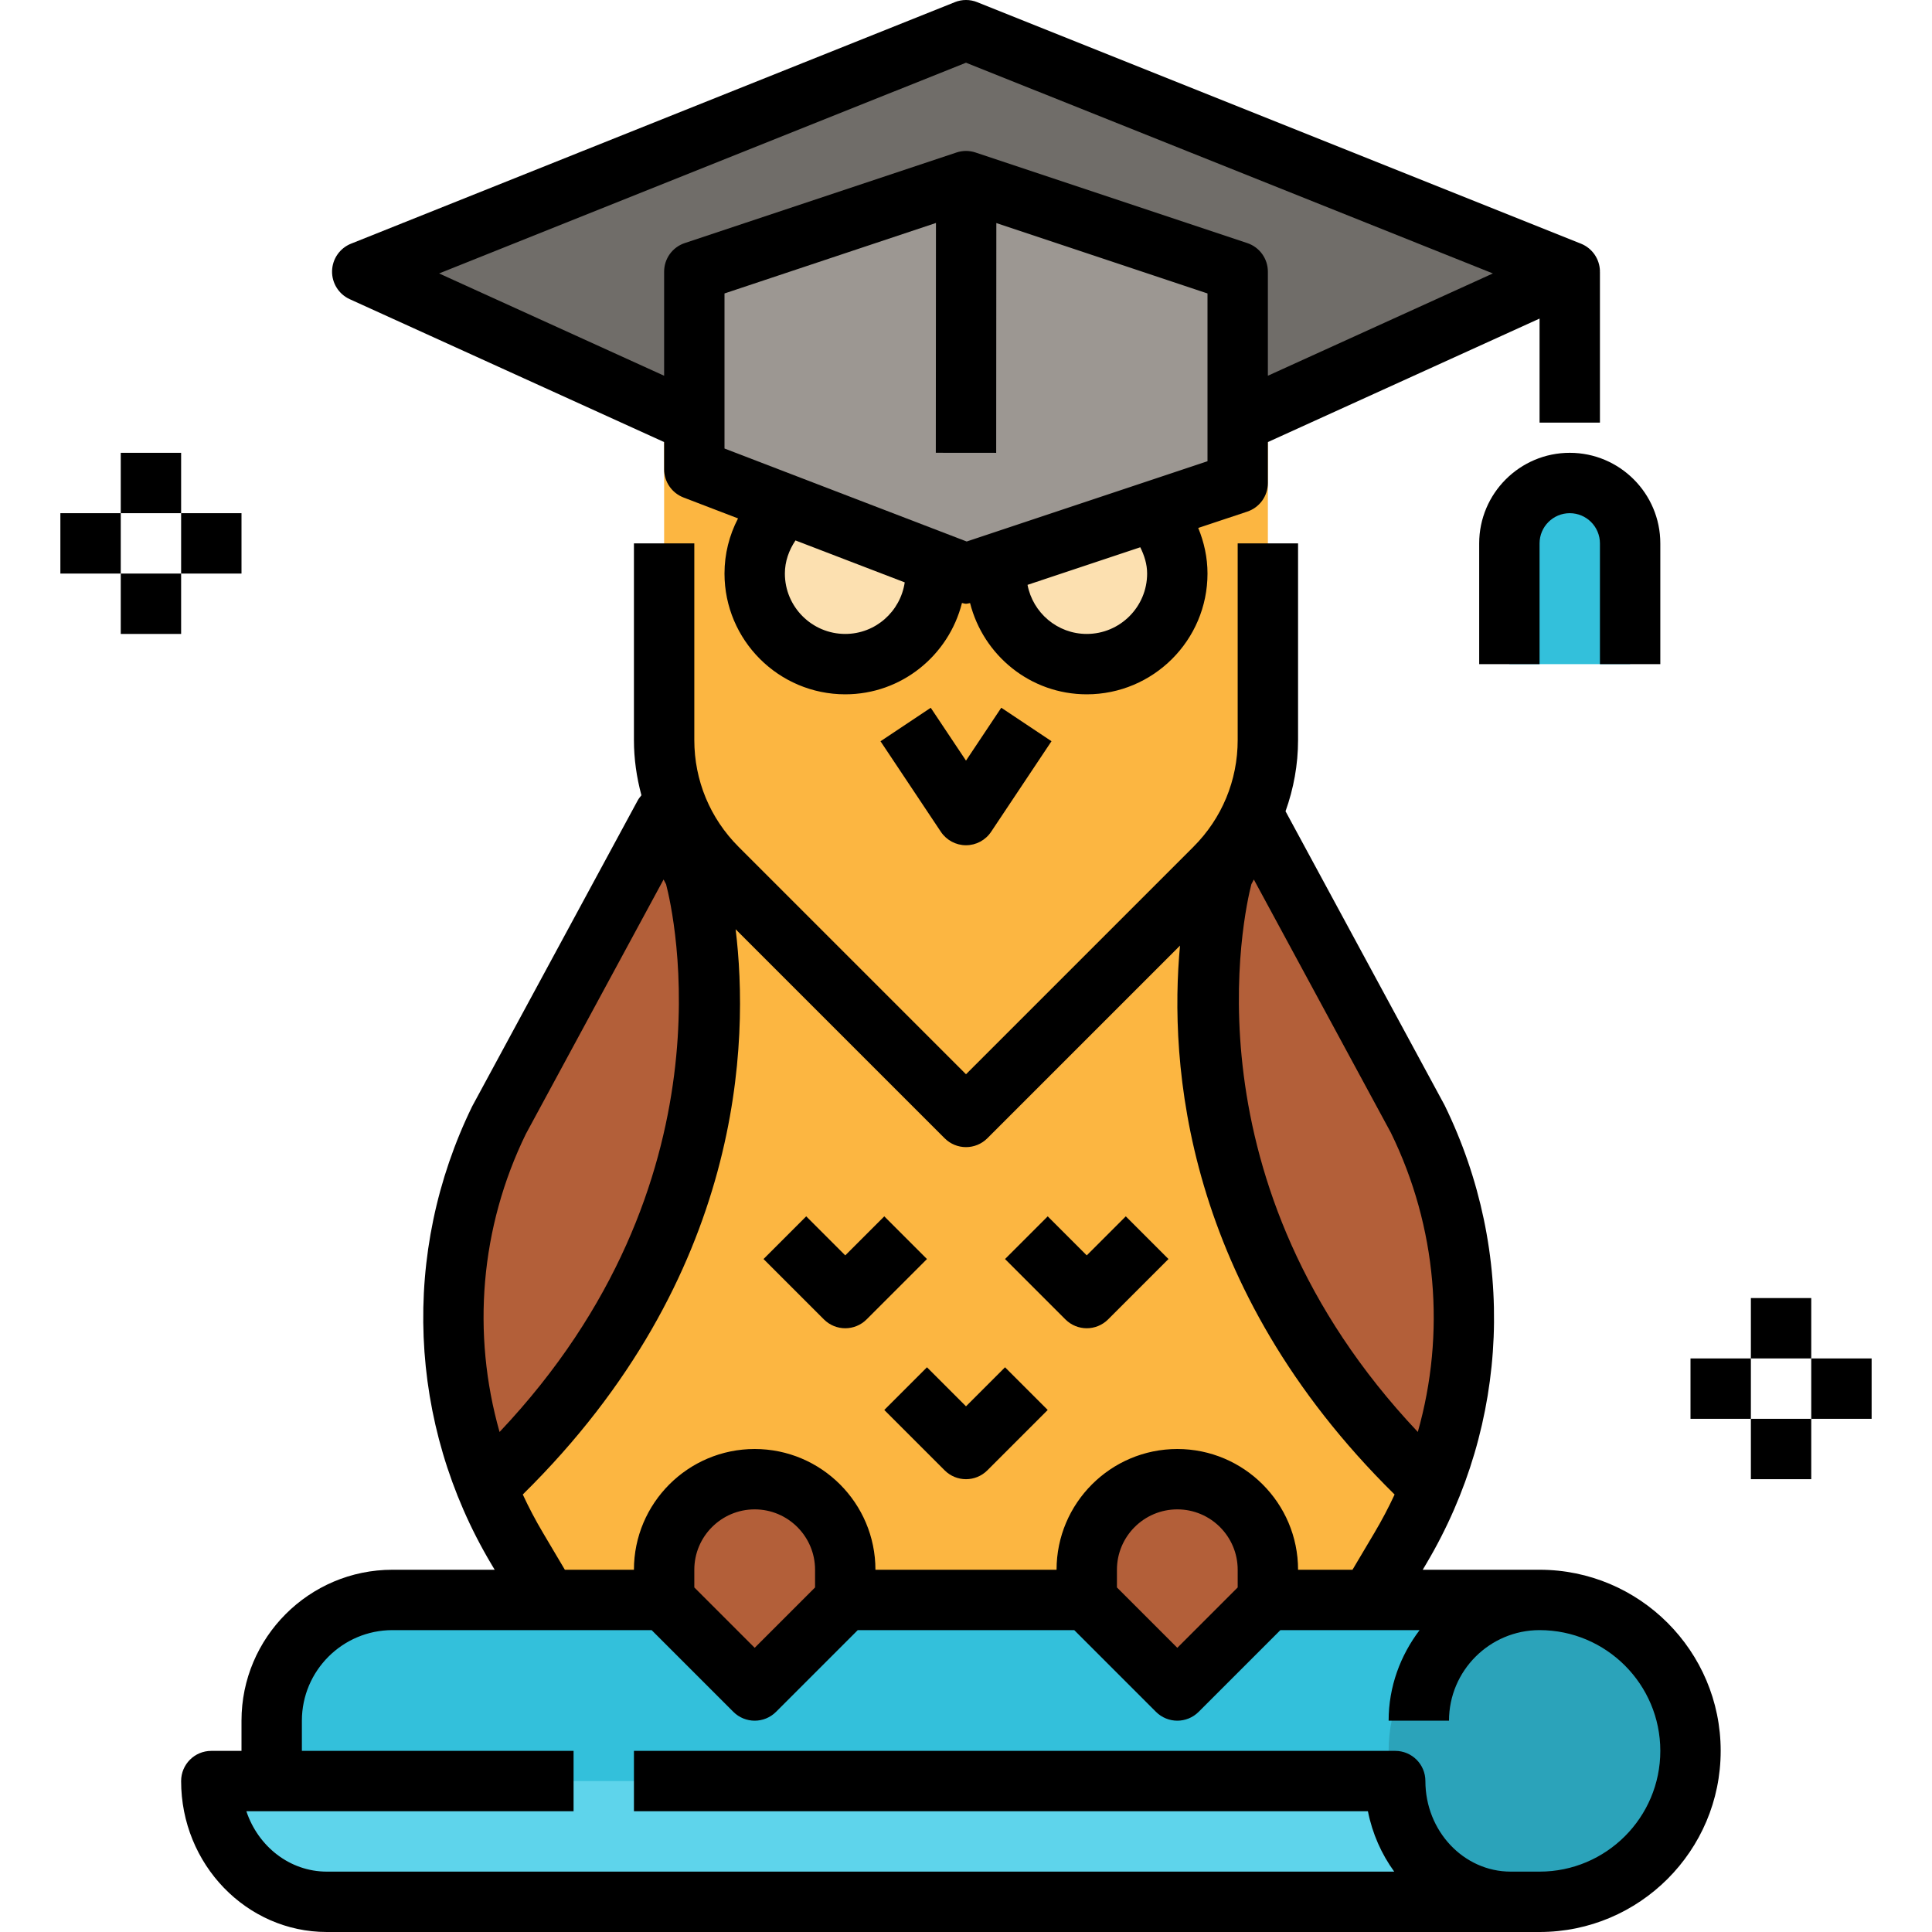
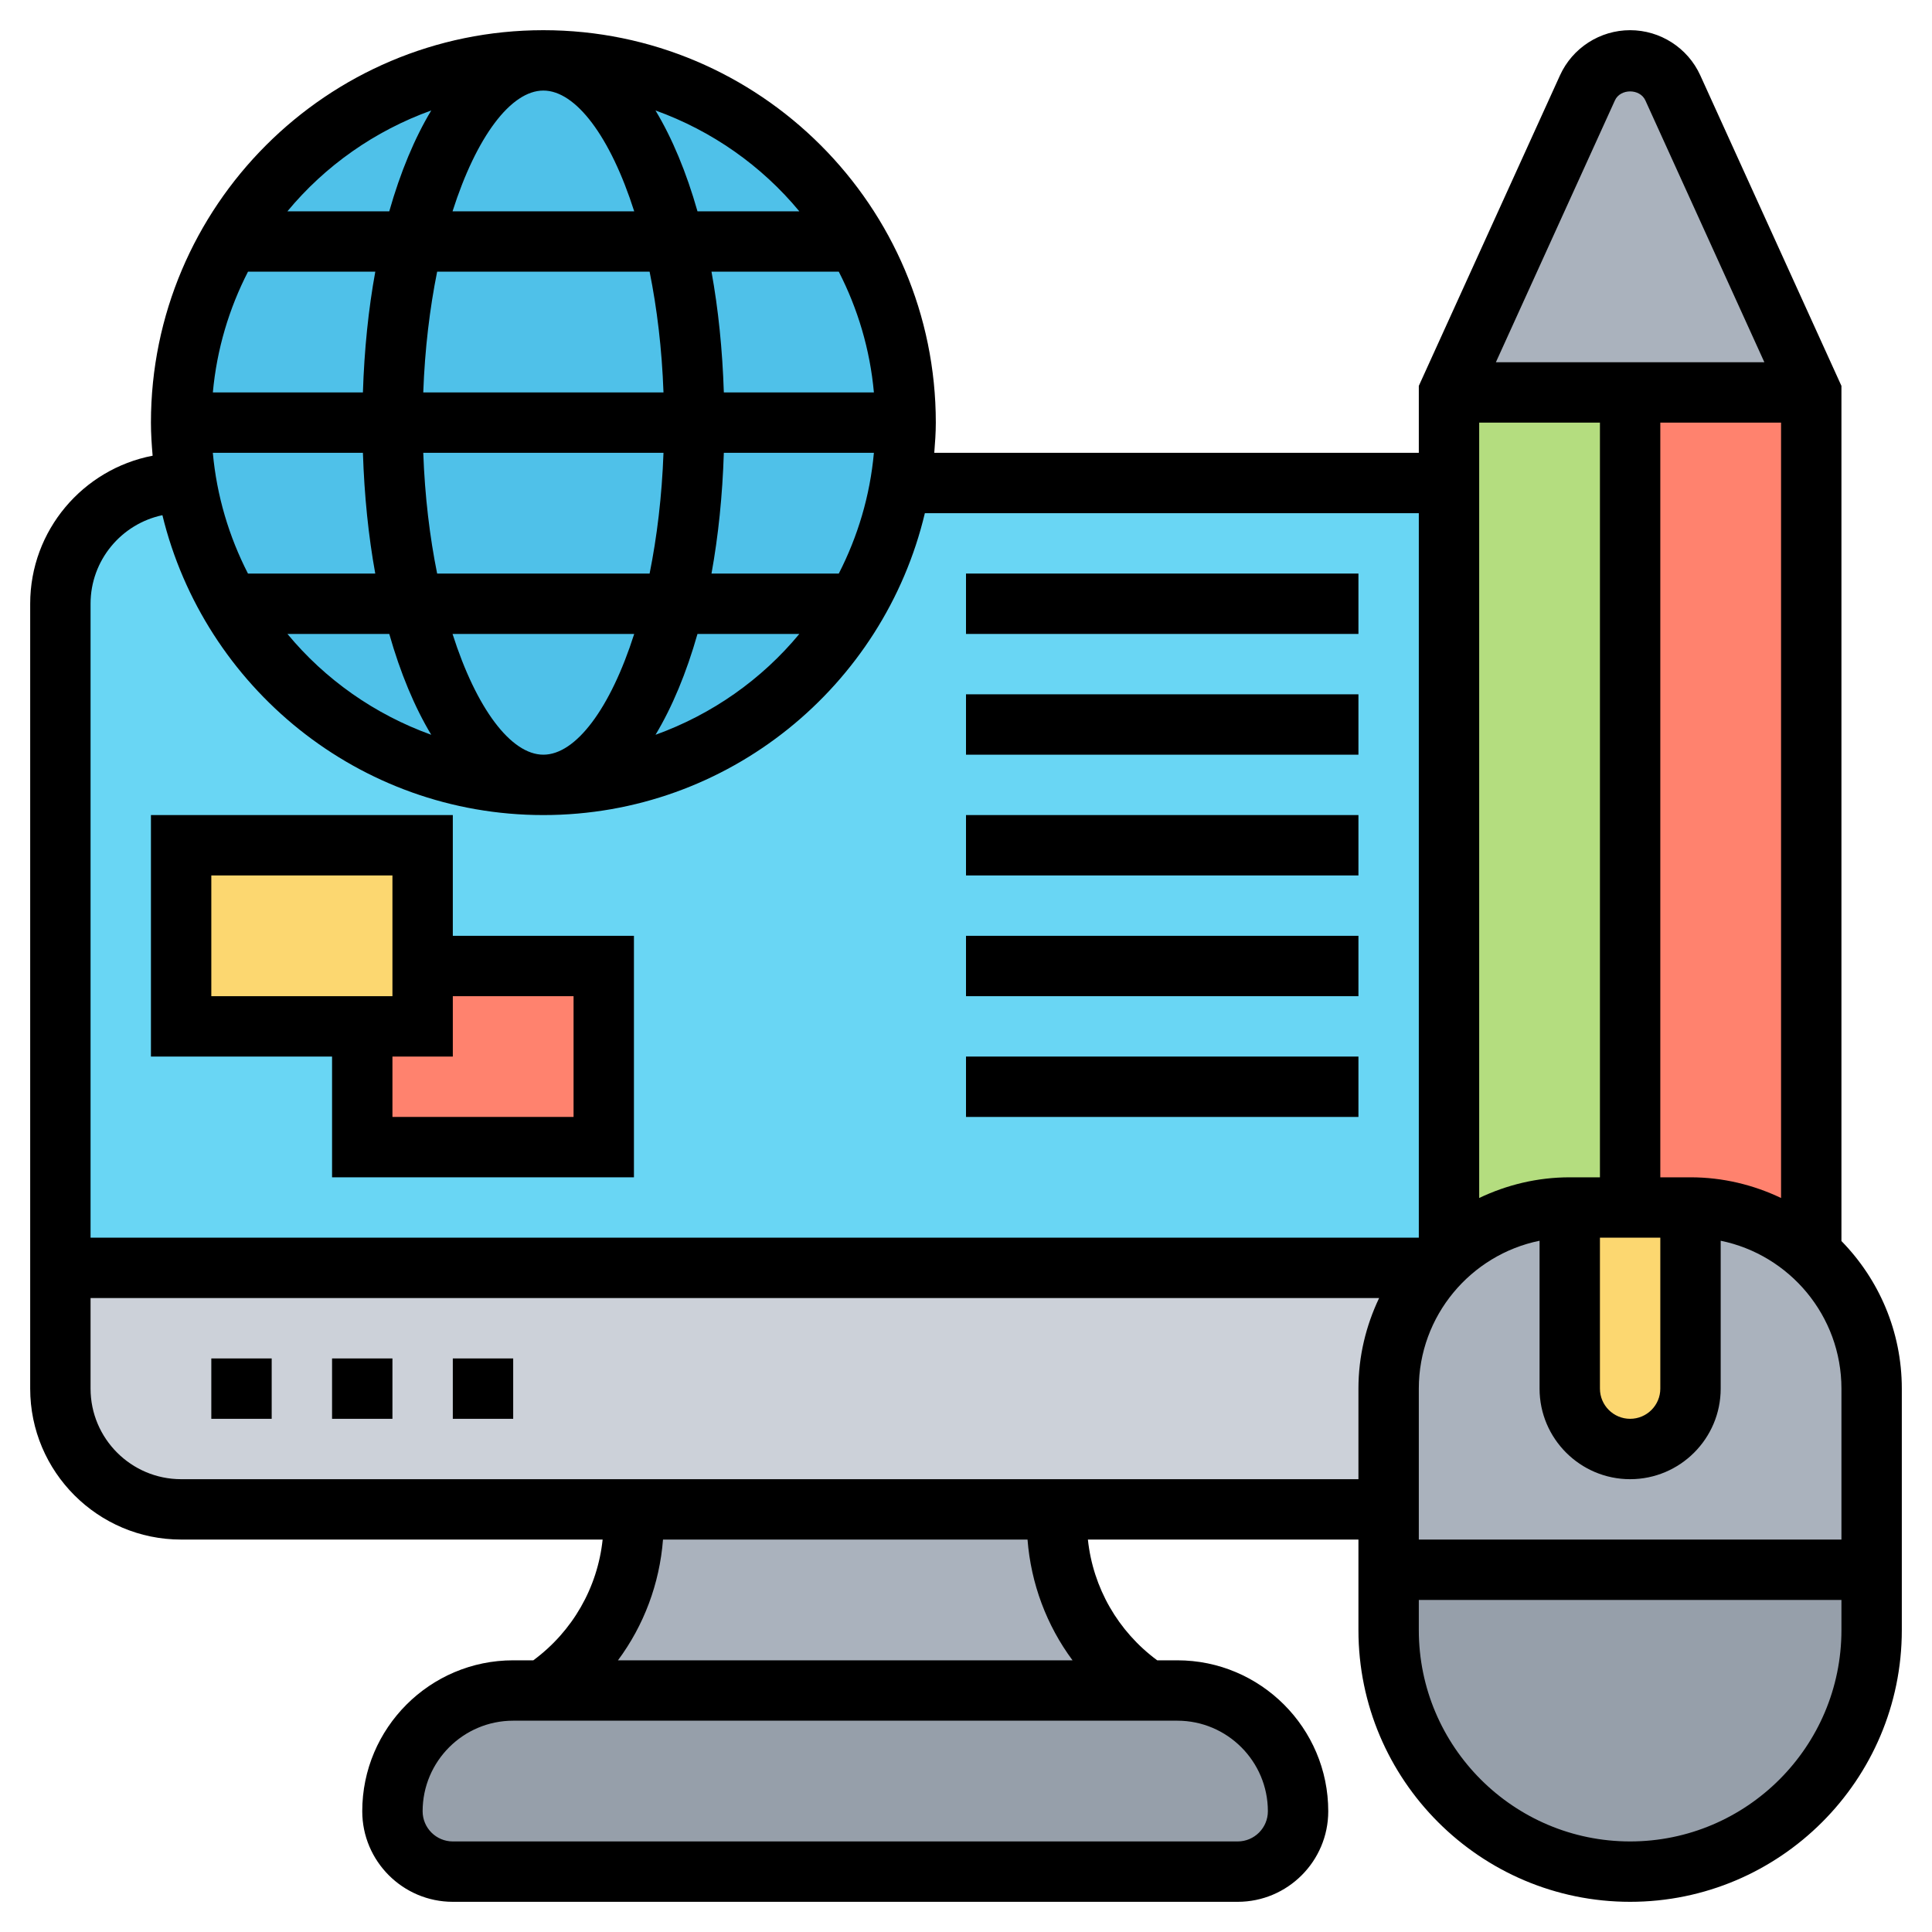
- <svg xmlns="http://www.w3.org/2000/svg" height="512pt" viewBox="-16 0 512 512" width="512pt">
-   <path d="m306.664 229.266c8.527-8.922 13.336-20.777 13.336-33.145v-92.121h-160v92.121c0 10.926 3.754 21.453 10.496 29.91-39.695 23.449-66.496 67.449-66.496 117.969 0 75.113 59.098 136 132 136s132-60.887 132-136c0-48.297-24.504-90.609-61.336-114.734zm0 0" fill="#fcb641" />
-   <path d="m400 504h-344v-48c0-17.672 14.328-32 32-32h312zm0 0" fill="#33c0db" />
-   <path d="m432 464c0 22.09-17.91 40-40 40s-40-17.91-40-40 17.91-40 40-40 40 17.91 40 40zm0 0" fill="#2ba3ba" />
-   <path d="m384 176v-32c0-8.84 7.16-16 16-16s16 7.16 16 16v32zm0 0" fill="#33c0db" />
-   <path d="m424 176h-16v-32c0-4.414-3.586-8-8-8s-8 3.586-8 8v32h-16v-32c0-13.23 10.77-24 24-24s24 10.77 24 24zm0 0" />
-   <path d="m184 392c-13.258 0-24 10.742-24 24v8l24 24 24-24v-8c0-13.258-10.742-24-24-24zm0 0" fill="#b35f39" />
-   <path d="m296 392c-13.258 0-24 10.742-24 24v8l24 24 24-24v-8c0-13.258-10.742-24-24-24zm0 0" fill="#b35f39" />
-   <path d="m353.734 472c0 17.672 13.707 32 30.609 32h7.656-321.391c-16.906 0-30.609-14.328-30.609-32zm0 0" fill="#5ed4eb" />
-   <path d="m240 224c-2.672 0-5.168-1.336-6.656-3.559l-16-24 13.312-8.875 9.344 14.008 9.344-14.016 13.312 8.875-16 24c-1.488 2.23-3.984 3.566-6.656 3.566zm0 0" />
-   <path d="m208 352c-2.047 0-4.098-.785-5.656-2.344l-16-16 11.312-11.312 10.344 10.344 10.344-10.344 11.312 11.312-16 16c-1.559 1.559-3.609 2.344-5.656 2.344zm0 0" />
-   <path d="m240 392c-2.047 0-4.098-.785-5.656-2.344l-16-16 11.312-11.312 10.344 10.344 10.344-10.344 11.312 11.312-16 16c-1.559 1.559-3.609 2.344-5.656 2.344zm0 0" />
-   <path d="m272 352c-2.047 0-4.098-.785-5.656-2.344l-16-16 11.312-11.312 10.344 10.344 10.344-10.344 11.312 11.312-16 16c-1.559 1.559-3.609 2.344-5.656 2.344zm0 0" />
-   <path d="m113 394.145c80.992-76.074 55-162.738 55-162.738l-8-15.406-43.664 80.672c-17.762 36.352-16.016 78.754 4.68 113.641l8.098 13.648" fill="#b35f39" />
-   <path d="m363.129 394.145c-81-76.074-55-162.738-55-162.738l8-15.406 43.664 80.672c17.758 36.352 16.016 78.754-4.68 113.641l-8.098 13.648" fill="#b35f39" />
-   <path d="m392 416h-30.961l.953-1.609c22.055-37.168 23.91-82.496 4.832-121.52l-42.145-77.879c2.145-5.984 3.32-12.336 3.32-18.871v-52.121h-16v52.121c0 10.688-4.168 20.734-11.719 28.285l-60.281 60.281-60.281-60.281c-7.551-7.559-11.719-17.598-11.719-28.285v-52.121h-16v52.121c0 5.016.711 9.91 1.984 14.633-.375.453-.738.918-1.023 1.445l-43.816 80.969c-18.93 38.742-17.066 84.07 4.992 121.223l.961 1.609h-27.098c-22.055 0-40 17.945-40 40v8h-8c-4.426 0-8 3.574-8 8 0 22.055 17.32 40 38.609 40h321.391c26.473 0 48-21.527 48-48s-21.527-48-48-48zm-32.266-36.52c-62.285-65.969-46.023-137.688-44.109-145.145l.656-1.258 36.32 67.113c12.23 25.008 14.535 53.168 7.133 79.289zm-236.359-79 36.48-67.402.664 1.266c1.961 7.512 18.418 78.969-44.129 145.145-7.406-26.105-5.133-54.207 6.984-79.008zm4.527 105.742c-1.965-3.312-3.758-6.711-5.359-10.168 58.777-57.895 60.008-120.336 56.402-149.797l55.391 55.391c1.566 1.566 3.617 2.352 5.664 2.352s4.098-.785 5.656-2.344l51.062-51.062c-2.902 30.941.816 90.254 56.867 145.469-1.602 3.457-3.395 6.848-5.363 10.168l-5.797 9.77h-14.426c0-17.648-14.352-32-32-32s-32 14.352-32 32h-48c0-17.648-14.352-32-32-32s-32 14.352-32 32h-18.305zm184.098 9.777v4.688l-16 16-16-16v-4.688c0-8.824 7.176-16 16-16s16 7.176 16 16zm-144 0c0-8.824 7.176-16 16-16s16 7.176 16 16v4.688l-16 16-16-16zm224 80h-7.648c-12.473 0-22.609-10.77-22.609-24 0-4.426-3.574-8-8-8h-201.742v16h194.512c1.168 5.902 3.586 11.344 6.969 16h-282.871c-9.832 0-18.211-6.688-21.32-16h86.711v-16h-72v-8c0-13.23 10.77-24 24-24h68.688l21.656 21.656c1.559 1.559 3.609 2.344 5.656 2.344s4.098-.785 5.656-2.344l21.656-21.656h57.375l21.656 21.656c1.559 1.559 3.609 2.344 5.656 2.344s4.098-.785 5.656-2.344l21.656-21.656h36.895c-5.078 6.703-8.207 14.961-8.207 24h16c0-13.23 10.77-24 24-24 17.648 0 32 14.352 32 32s-14.352 32-32 32zm0 0" />
-   <path d="m232 152c0 13.258-10.742 24-24 24s-24-10.742-24-24c0-5.602 1.922-10.754 5.129-14.832zm0 0" fill="#fce0b0" />
-   <path d="m248 152c0 13.258 10.742 24 24 24s24-10.742 24-24c0-5.602-1.922-10.754-5.129-14.832zm0 0" fill="#fce0b0" />
-   <path d="m168 124.359 72 27.641 72-24v-56l-72-24-72 24zm0 0" fill="#9c9792" />
-   <path d="m240 8-160 64 88 40v-40l72-24 72 24v40l88-40zm0 0" fill="#706d69" />
-   <path d="m408 71.816c-.078-3.199-2.055-6.047-5.031-7.242l-160-64c-1.906-.766-4.031-.766-5.938 0l-160 64c-2.977 1.195-4.953 4.035-5.031 7.242-.07 3.199 1.777 6.152 4.688 7.473l83.312 37.863v7.215c0 3.312 2.039 6.281 5.137 7.473l14.449 5.543c-2.328 4.48-3.586 9.434-3.586 14.617 0 17.648 14.352 32 32 32 14.945 0 27.426-10.336 30.93-24.199.359.047.703.199 1.07.199.359 0 .719-.129 1.078-.176 3.516 13.855 15.984 24.176 30.922 24.176 17.648 0 32-14.352 32-32 0-4.23-.895-8.289-2.457-12.09l12.984-4.324c3.273-1.09 5.473-4.137 5.473-7.586v-10.848l72-32.727v27.574h16v-40h-.023c0-.062.023-.121.023-.184zm-200 96.184c-8.824 0-16-7.176-16-16 0-3.199 1.062-6.168 2.809-8.777l28.953 11.113c-1.137 7.711-7.738 13.664-15.762 13.664zm80-16c0 8.824-7.176 16-16 16-7.793 0-14.289-5.617-15.695-13.008l29.879-9.961c1.074 2.168 1.816 4.473 1.816 6.969zm16-29.77-63.816 21.273-64.184-24.641v-41.094l56.039-18.68-.039 60.902 16 .016.039-60.895 55.961 18.656zm16-22.656v-27.574c0-3.449-2.199-6.496-5.473-7.586l-72-24c-.816-.27-1.68-.414-2.527-.414s-1.711.145-2.527.414l-72 24c-3.273 1.09-5.473 4.137-5.473 7.586v27.574l-59.633-27.109 139.633-55.848 139.633 55.848zm0 0" />
-   <path d="m448 344h16v16h-16zm0 0" />
-   <path d="m448 376h16v16h-16zm0 0" />
-   <path d="m432 360h16v16h-16zm0 0" />
-   <path d="m464 360h16v16h-16zm0 0" />
-   <path d="m16 120h16v16h-16zm0 0" />
-   <path d="m16 152h16v16h-16zm0 0" />
-   <path d="m0 136h16v16h-16zm0 0" />
-   <path d="m32 136h16v16h-16zm0 0" />
+ <svg xmlns="http://www.w3.org/2000/svg" id="Layer_5" enable-background="new 0 0 64 64" height="512" viewBox="0 0 64 64" width="512">
+   <g>
+     <g>
+       <g>
+         <path d="m43 60c0 .55-.22 1.05-.59 1.41-.36.37-.86.59-1.41.59h-26c-1.1 0-2-.9-2-2s.45-2.1 1.17-2.83c.73-.72 1.73-1.17 2.83-1.17h1 20 1c2.21 0 4 1.79 4 4z" fill="#969faa" />
+       </g>
+       <g>
+         <path d="m38 56h-20c1.87-1.25 3-3.35 3-5.61v-.39h14v.39c0 2.26 1.13 4.36 3 5.61z" fill="#aab2bd" />
+       </g>
+       <g>
+         <path d="m2 42h45.53c-.95 1.06-1.53 2.46-1.53 4v4h-11-14-15c-2.21 0-4-1.79-4-4z" fill="#ccd1d9" />
+       </g>
+       <g>
+         <path d="m6.17 16h-.17c-2.21 0-4 1.79-4 4v22h45.53c.15-.17.3-.32.47-.47v-25.53z" fill="#69d6f4" />
+       </g>
+       <g>
+         <circle cx="18" cy="14" fill="#4fc1e9" r="12" />
+       </g>
+       <g>
+         <path d="m14 34v-2h6v6h-8v-4z" fill="#ff826e" />
+       </g>
+       <g>
+         <path d="m14 32v2h-2-6v-6h8z" fill="#fcd770" />
+       </g>
+       <g>
+         <path d="m55.41 2.91 4.59 10.09h-6-6l4.59-10.09c.25-.55.8-.91 1.41-.91s1.16.36 1.41.91z" fill="#aab2bd" />
+       </g>
+       <g>
+         <path d="m60 13v28.53c-1.06-.95-2.46-1.53-4-1.53h-2v-27z" fill="#ff826e" />
+       </g>
+       <g>
+         <path d="m54 13v27h-2c-1.54 0-2.94.58-4 1.53v-25.53-3z" fill="#b4dd7f" />
+       </g>
+       <g>
+         <path d="m62 52v2c0 4.42-3.58 8-8 8s-8-3.58-8-8v-2z" fill="#969faa" />
+       </g>
+       <g>
+         <path d="m60 41.53c-1.06-.95-2.46-1.53-4-1.53h-4c-1.54 0-2.94.58-4 1.53-.17.15-.32.3-.47.47-.95 1.06-1.53 2.46-1.53 4v4 2h16v-6c0-1.77-.77-3.37-2-4.47z" fill="#aab2bd" />
+       </g>
+       <g>
+         <path d="m56 40v6c0 1.1-.9 2-2 2-.55 0-1.05-.22-1.41-.59-.37-.36-.59-.86-.59-1.41v-6h2z" fill="#fcd770" />
+       </g>
+     </g>
+     <g>
+       <path d="m61 41.111v-28.328l-4.676-10.287c-.413-.909-1.325-1.496-2.324-1.496s-1.911.587-2.324 1.497l-4.676 10.286v2.217h-16.051c.026-.331.051-.662.051-1 0-7.168-5.832-13-13-13s-13 5.832-13 13c0 .37.025.733.056 1.096-2.306.443-4.056 2.471-4.056 4.904v26c0 2.757 2.243 5 5 5h13.963c-.168 1.595-.997 3.041-2.296 4h-.667c-2.757 0-5 2.243-5 5 0 1.654 1.346 3 3 3h26c1.654 0 3-1.346 3-3 0-2.757-2.243-5-5-5h-.666c-1.299-.959-2.128-2.405-2.296-4h8.962v3c0 4.963 4.038 9 9 9s9-4.037 9-9v-8c0-1.902-.765-3.627-2-4.889zm-8-27.111v25h-1c-1.075 0-2.089.251-3 .685v-25.685zm6 25.685c-.911-.434-1.925-.685-3-.685h-1v-25h4zm-6 1.315h2v5c0 .552-.449 1-1 1s-1-.448-1-1zm-6 5c0-2.414 1.721-4.434 4-4.899v4.899c0 1.654 1.346 3 3 3s3-1.346 3-3v-4.899c2.279.465 4 2.484 4 4.899v5h-14zm6.497-42.676c.18-.395.827-.394 1.007 0l3.943 8.676h-8.894zm-35.497-.324c1.075 0 2.22 1.527 3.009 4h-6.018c.789-2.473 1.934-4 3.009-4zm3.519 6c.244 1.209.408 2.553.46 4h-7.958c.052-1.447.217-2.791.46-4zm7.43 4h-4.971c-.046-1.419-.184-2.763-.409-4h4.217c.626 1.221 1.034 2.57 1.163 4zm-6.97 2c-.052 1.447-.217 2.791-.46 4h-7.038c-.244-1.209-.408-2.553-.46-4zm-9.957-2h-4.971c.13-1.43.537-2.779 1.164-4h4.217c-.226 1.237-.365 2.581-.41 4zm0 2c.046 1.419.184 2.763.409 4h-4.217c-.626-1.221-1.034-2.57-1.164-4zm.873 6c.368 1.295.838 2.422 1.391 3.341-1.874-.675-3.518-1.834-4.764-3.341zm2.096 0h6.018c-.789 2.473-1.935 4-3.009 4s-2.22-1.527-3.009-4zm8.114 0h3.374c-1.246 1.507-2.891 2.666-4.764 3.341.552-.919 1.022-2.046 1.39-3.341zm4.681-2h-4.217c.225-1.237.364-2.581.409-4h4.971c-.129 1.43-.537 2.779-1.163 4zm-1.307-12h-3.374c-.368-1.295-.838-2.422-1.391-3.341 1.874.675 3.518 1.834 4.765 3.341zm-12.193-3.341c-.553.919-1.023 2.046-1.391 3.341h-3.374c1.247-1.507 2.891-2.666 4.765-3.341zm-8.906 13.407c1.384 5.691 6.509 9.934 12.62 9.934 6.134 0 11.277-4.276 12.637-10h16.363v24h-44v-21c0-1.442 1.023-2.648 2.38-2.934zm36.62 42.934c0 .552-.449 1-1 1h-26c-.551 0-1-.448-1-1 0-1.654 1.346-3 3-3h22c1.654 0 3 1.346 3 3zm-6.471-5h-15.058c.858-1.155 1.378-2.536 1.492-4h12.075c.114 1.464.634 2.845 1.491 4zm-29.529-6c-1.654 0-3-1.346-3-3v-3h42.685c-.434.911-.685 1.926-.685 3v3zm48 12c-3.86 0-7-3.141-7-7v-1h14v1c0 3.859-3.14 7-7 7z" />
+       <path d="m11 45h2v2h-2z" />
+       <path d="m15 45h2v2h-2z" />
+       <path d="m7 45h2v2h-2z" />
+       <path d="m32 19h13v2h-13z" />
+       <path d="m32 23h13v2h-13z" />
+       <path d="m32 27h13v2h-13z" />
+       <path d="m32 31h13v2h-13z" />
+       <path d="m32 35h13v2h-13z" />
+       <path d="m11 39h10v-8h-6v-4h-10v8h6zm8-6v4h-6v-2h2v-2zm-12-4h6v4h-6z" />
+     </g>
+   </g>
</svg>
